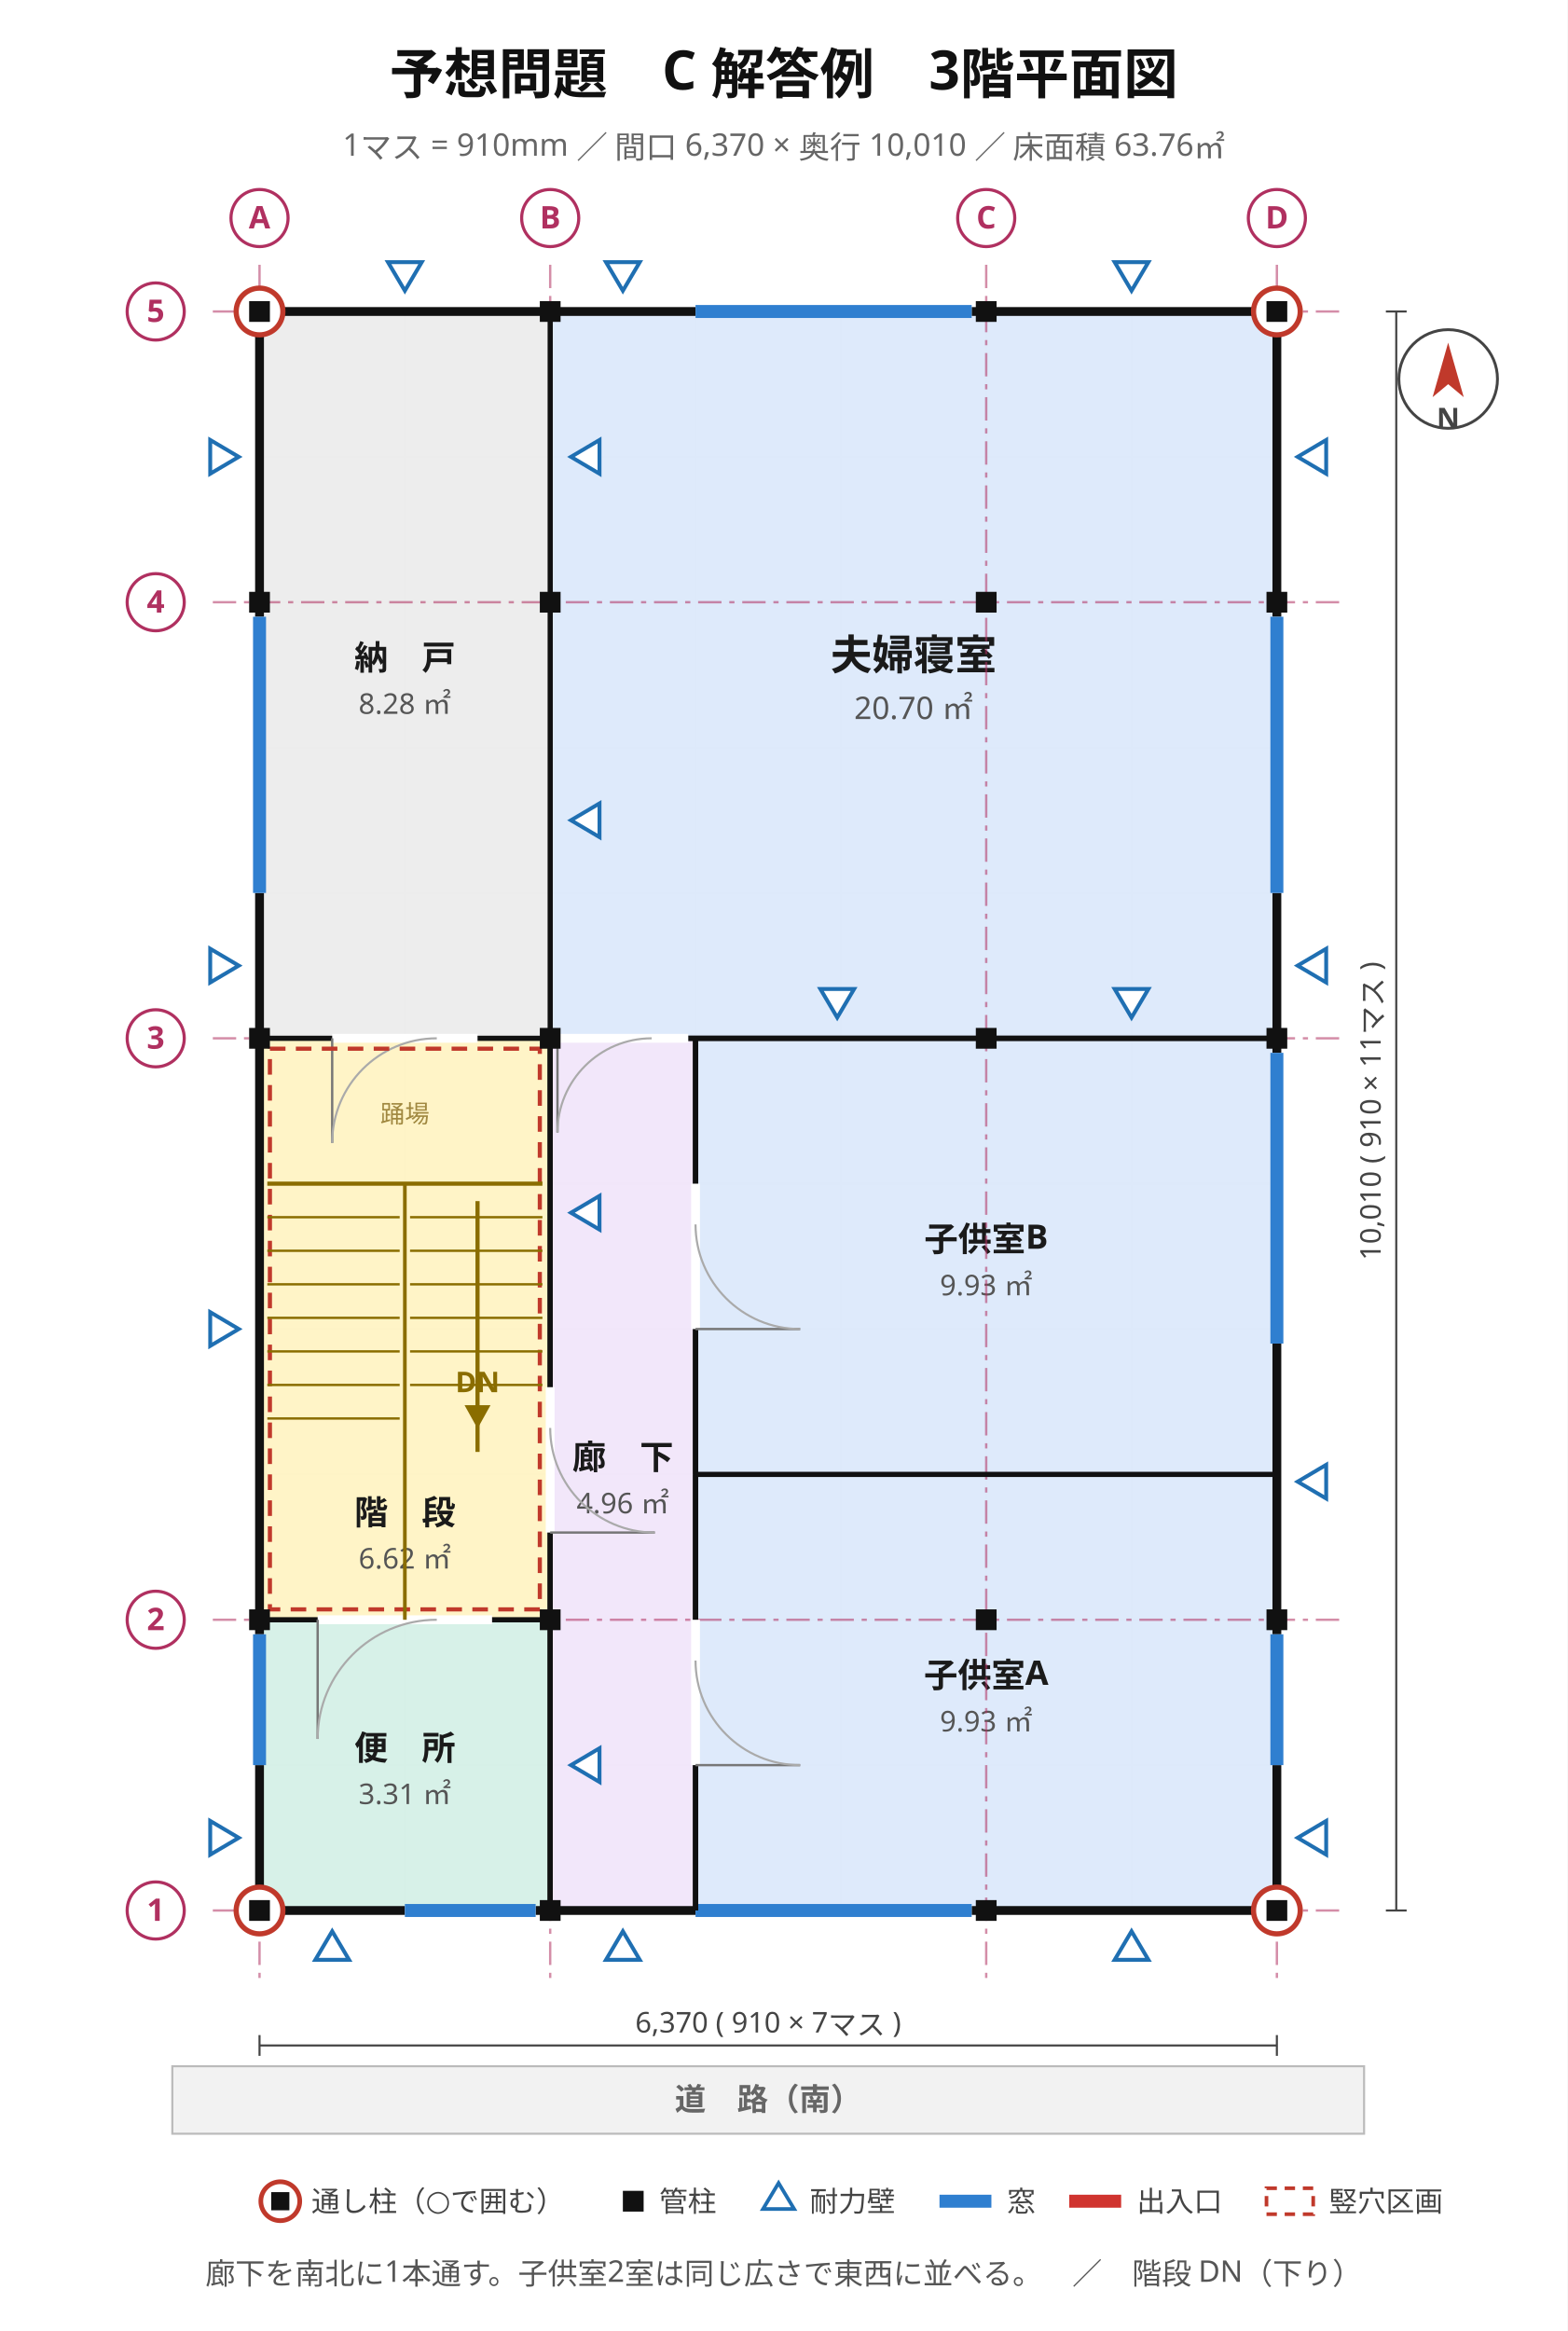
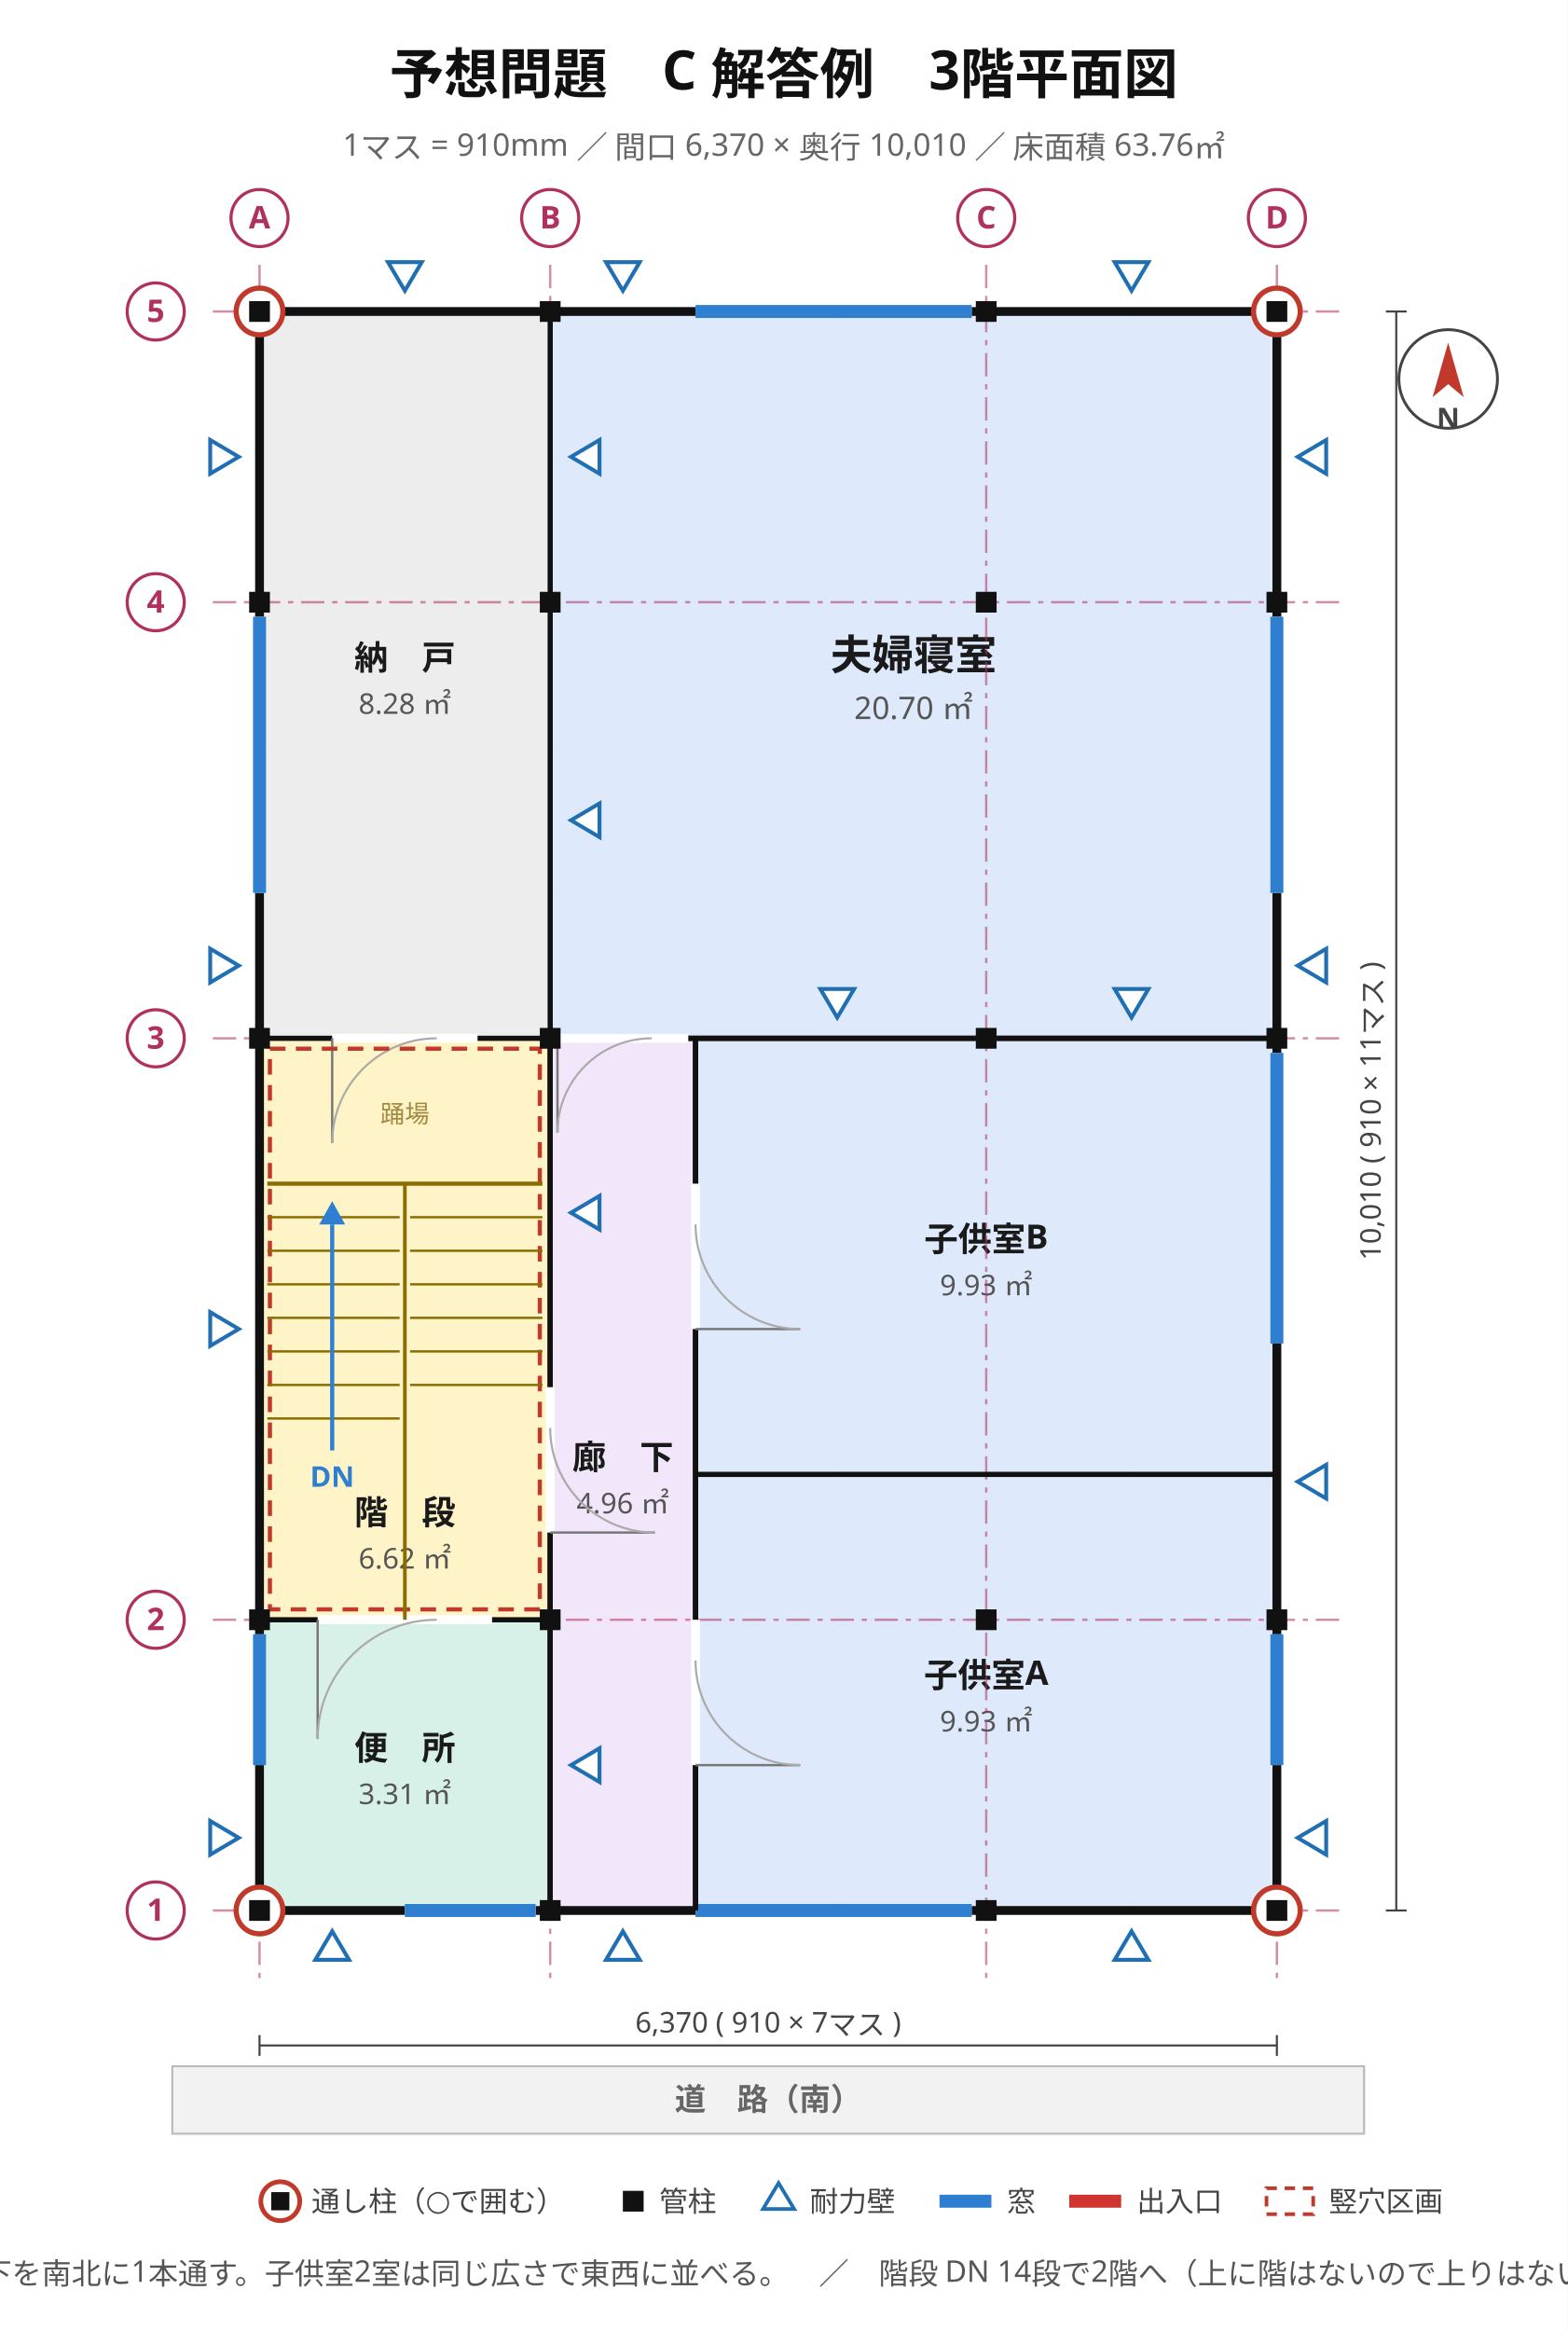
<svg xmlns="http://www.w3.org/2000/svg" viewBox="0 0 604 898" width="604" height="898" font-family="'Hiragino Sans','Hiragino Kaku Gothic ProN','Noto Sans JP','Yu Gothic',Meiryo,'IPAGothic',sans-serif">
  <rect width="604" height="898" fill="#ffffff" />
  <text x="302" y="36" font-size="21" text-anchor="middle" fill="#111" font-weight="700" font-family="'Hiragino Sans','Hiragino Kaku Gothic ProN','Noto Sans JP','Yu Gothic',Meiryo,'IPAGothic',sans-serif">予想問題　C 解答例　3階平面図</text>
  <text x="302" y="60" font-size="12" text-anchor="middle" fill="#666" font-weight="400" font-family="'Hiragino Sans','Hiragino Kaku Gothic ProN','Noto Sans JP','Yu Gothic',Meiryo,'IPAGothic',sans-serif">1マス = 910mm ／ 間口 6,370 × 奥行 10,010 ／ 床面積 63.76㎡</text>
  <line x1="100" y1="120" x2="100" y2="736" stroke="#e8e8e8" stroke-width="0.7" />
  <line x1="156" y1="120" x2="156" y2="736" stroke="#e8e8e8" stroke-width="0.7" />
  <line x1="212" y1="120" x2="212" y2="736" stroke="#e8e8e8" stroke-width="0.7" />
  <line x1="268" y1="120" x2="268" y2="736" stroke="#e8e8e8" stroke-width="0.7" />
  <line x1="324" y1="120" x2="324" y2="736" stroke="#e8e8e8" stroke-width="0.7" />
  <line x1="380" y1="120" x2="380" y2="736" stroke="#e8e8e8" stroke-width="0.7" />
  <line x1="436" y1="120" x2="436" y2="736" stroke="#e8e8e8" stroke-width="0.7" />
  <line x1="492" y1="120" x2="492" y2="736" stroke="#e8e8e8" stroke-width="0.7" />
  <line x1="100" y1="736" x2="492" y2="736" stroke="#e8e8e8" stroke-width="0.7" />
  <line x1="100" y1="680" x2="492" y2="680" stroke="#e8e8e8" stroke-width="0.7" />
  <line x1="100" y1="624" x2="492" y2="624" stroke="#e8e8e8" stroke-width="0.7" />
  <line x1="100" y1="568" x2="492" y2="568" stroke="#e8e8e8" stroke-width="0.7" />
  <line x1="100" y1="512" x2="492" y2="512" stroke="#e8e8e8" stroke-width="0.7" />
  <line x1="100" y1="456" x2="492" y2="456" stroke="#e8e8e8" stroke-width="0.7" />
  <line x1="100" y1="400" x2="492" y2="400" stroke="#e8e8e8" stroke-width="0.7" />
  <line x1="100" y1="344" x2="492" y2="344" stroke="#e8e8e8" stroke-width="0.7" />
  <line x1="100" y1="288" x2="492" y2="288" stroke="#e8e8e8" stroke-width="0.7" />
  <line x1="100" y1="232" x2="492" y2="232" stroke="#e8e8e8" stroke-width="0.7" />
  <line x1="100" y1="176" x2="492" y2="176" stroke="#e8e8e8" stroke-width="0.7" />
  <line x1="100" y1="120" x2="492" y2="120" stroke="#e8e8e8" stroke-width="0.7" />
  <rect x="100" y="624" width="112" height="112" fill="#d5f0e7" stroke="#2f9077" stroke-width="1.2" opacity="0.95" />
  <text x="156" y="678" font-size="13" text-anchor="middle" fill="#1a1a1a" font-weight="700" font-family="'Hiragino Sans','Hiragino Kaku Gothic ProN','Noto Sans JP','Yu Gothic',Meiryo,'IPAGothic',sans-serif">便　所</text>
  <text x="156" y="695" font-size="11" text-anchor="middle" fill="#555" font-weight="400" font-family="'Hiragino Sans','Hiragino Kaku Gothic ProN','Noto Sans JP','Yu Gothic',Meiryo,'IPAGothic',sans-serif">3.31 ㎡</text>
  <rect x="100" y="400" width="112" height="224" fill="#fff3c4" stroke="#bb9508" stroke-width="1.2" opacity="0.95" />
  <text x="156" y="587.28" font-size="13" text-anchor="middle" fill="#1a1a1a" font-weight="700" font-family="'Hiragino Sans','Hiragino Kaku Gothic ProN','Noto Sans JP','Yu Gothic',Meiryo,'IPAGothic',sans-serif">階　段</text>
  <text x="156" y="604.28" font-size="11" text-anchor="middle" fill="#555" font-weight="400" font-family="'Hiragino Sans','Hiragino Kaku Gothic ProN','Noto Sans JP','Yu Gothic',Meiryo,'IPAGothic',sans-serif">6.62 ㎡</text>
  <rect x="100" y="120" width="112" height="280" fill="#ececec" stroke="#8a8a8a" stroke-width="1.2" opacity="0.95" />
  <text x="156" y="258" font-size="13" text-anchor="middle" fill="#1a1a1a" font-weight="700" font-family="'Hiragino Sans','Hiragino Kaku Gothic ProN','Noto Sans JP','Yu Gothic',Meiryo,'IPAGothic',sans-serif">納　戸</text>
  <text x="156" y="275" font-size="11" text-anchor="middle" fill="#555" font-weight="400" font-family="'Hiragino Sans','Hiragino Kaku Gothic ProN','Noto Sans JP','Yu Gothic',Meiryo,'IPAGothic',sans-serif">8.28 ㎡</text>
  <rect x="212" y="400" width="56" height="336" fill="#f1e6fa" stroke="#8b62b5" stroke-width="1.2" opacity="0.95" />
  <text x="240" y="566" font-size="13" text-anchor="middle" fill="#1a1a1a" font-weight="700" font-family="'Hiragino Sans','Hiragino Kaku Gothic ProN','Noto Sans JP','Yu Gothic',Meiryo,'IPAGothic',sans-serif">廊　下</text>
  <text x="240" y="583" font-size="11" text-anchor="middle" fill="#555" font-weight="400" font-family="'Hiragino Sans','Hiragino Kaku Gothic ProN','Noto Sans JP','Yu Gothic',Meiryo,'IPAGothic',sans-serif">4.96 ㎡</text>
  <rect x="268" y="568" width="224" height="168" fill="#dce9fb" stroke="#4a76b8" stroke-width="1.2" opacity="0.95" />
  <text x="380" y="650" font-size="13" text-anchor="middle" fill="#1a1a1a" font-weight="700" font-family="'Hiragino Sans','Hiragino Kaku Gothic ProN','Noto Sans JP','Yu Gothic',Meiryo,'IPAGothic',sans-serif">子供室A</text>
  <text x="380" y="667" font-size="11" text-anchor="middle" fill="#555" font-weight="400" font-family="'Hiragino Sans','Hiragino Kaku Gothic ProN','Noto Sans JP','Yu Gothic',Meiryo,'IPAGothic',sans-serif">9.93 ㎡</text>
  <rect x="268" y="400" width="224" height="168" fill="#dce9fb" stroke="#4a76b8" stroke-width="1.2" opacity="0.95" />
  <text x="380" y="482" font-size="13" text-anchor="middle" fill="#1a1a1a" font-weight="700" font-family="'Hiragino Sans','Hiragino Kaku Gothic ProN','Noto Sans JP','Yu Gothic',Meiryo,'IPAGothic',sans-serif">子供室B</text>
  <text x="380" y="499" font-size="11" text-anchor="middle" fill="#555" font-weight="400" font-family="'Hiragino Sans','Hiragino Kaku Gothic ProN','Noto Sans JP','Yu Gothic',Meiryo,'IPAGothic',sans-serif">9.93 ㎡</text>
  <rect x="212" y="120" width="280" height="280" fill="#dce9fb" stroke="#4a76b8" stroke-width="1.2" opacity="0.95" />
  <text x="352" y="258" font-size="16" text-anchor="middle" fill="#1a1a1a" font-weight="700" font-family="'Hiragino Sans','Hiragino Kaku Gothic ProN','Noto Sans JP','Yu Gothic',Meiryo,'IPAGothic',sans-serif">夫婦寝室</text>
  <text x="352" y="277" font-size="12" text-anchor="middle" fill="#555" font-weight="400" font-family="'Hiragino Sans','Hiragino Kaku Gothic ProN','Noto Sans JP','Yu Gothic',Meiryo,'IPAGothic',sans-serif">20.70 ㎡</text>
  <line x1="100" y1="102" x2="100" y2="762" stroke="#b03060" stroke-width="0.9" stroke-dasharray="9 3 2 3" opacity="0.55" />
  <line x1="212" y1="102" x2="212" y2="762" stroke="#b03060" stroke-width="0.9" stroke-dasharray="9 3 2 3" opacity="0.55" />
  <line x1="380" y1="102" x2="380" y2="762" stroke="#b03060" stroke-width="0.9" stroke-dasharray="9 3 2 3" opacity="0.55" />
  <line x1="492" y1="102" x2="492" y2="762" stroke="#b03060" stroke-width="0.9" stroke-dasharray="9 3 2 3" opacity="0.55" />
  <line x1="82" y1="736" x2="518" y2="736" stroke="#b03060" stroke-width="0.9" stroke-dasharray="9 3 2 3" opacity="0.55" />
  <line x1="82" y1="624" x2="518" y2="624" stroke="#b03060" stroke-width="0.9" stroke-dasharray="9 3 2 3" opacity="0.55" />
  <line x1="82" y1="400" x2="518" y2="400" stroke="#b03060" stroke-width="0.9" stroke-dasharray="9 3 2 3" opacity="0.55" />
  <line x1="82" y1="232" x2="518" y2="232" stroke="#b03060" stroke-width="0.9" stroke-dasharray="9 3 2 3" opacity="0.55" />
  <line x1="82" y1="120" x2="518" y2="120" stroke="#b03060" stroke-width="0.9" stroke-dasharray="9 3 2 3" opacity="0.55" />
  <rect x="100" y="120" width="392" height="616" stroke="#111" stroke-width="3.4" fill="none" />
  <line x1="268" y1="736" x2="374.4" y2="736" stroke="#ffffff" stroke-width="4.2" />
  <line x1="268" y1="736" x2="374.4" y2="736" stroke="#2f7fd0" stroke-width="5.0" />
  <line x1="156" y1="736" x2="206.4" y2="736" stroke="#ffffff" stroke-width="4.2" />
  <line x1="156" y1="736" x2="206.4" y2="736" stroke="#2f7fd0" stroke-width="5.0" />
  <line x1="268" y1="120" x2="374.4" y2="120" stroke="#ffffff" stroke-width="4.2" />
  <line x1="268" y1="120" x2="374.4" y2="120" stroke="#2f7fd0" stroke-width="5.0" />
  <line x1="100" y1="680" x2="100" y2="629.6" stroke="#ffffff" stroke-width="4.2" />
  <line x1="100" y1="680" x2="100" y2="629.6" stroke="#2f7fd0" stroke-width="5.0" />
  <line x1="100" y1="344" x2="100" y2="237.6" stroke="#ffffff" stroke-width="4.2" />
  <line x1="100" y1="344" x2="100" y2="237.6" stroke="#2f7fd0" stroke-width="5.0" />
  <line x1="492" y1="680" x2="492" y2="629.6" stroke="#ffffff" stroke-width="4.2" />
  <line x1="492" y1="680" x2="492" y2="629.6" stroke="#2f7fd0" stroke-width="5.0" />
  <line x1="492" y1="517.6" x2="492" y2="405.6" stroke="#ffffff" stroke-width="4.2" />
  <line x1="492" y1="517.6" x2="492" y2="405.6" stroke="#2f7fd0" stroke-width="5.0" />
  <line x1="492" y1="344" x2="492" y2="237.6" stroke="#ffffff" stroke-width="4.2" />
  <line x1="492" y1="344" x2="492" y2="237.6" stroke="#2f7fd0" stroke-width="5.0" />
+   <line x1="212" y1="400" x2="492" y2="400" stroke="#111" stroke-width="2.0" />
+   <line x1="212" y1="624" x2="212" y2="400" stroke="#111" stroke-width="2.0" />
+   <line x1="268" y1="568" x2="268" y2="400" stroke="#111" stroke-width="2.0" />
+   <line x1="212" y1="736" x2="212" y2="624" stroke="#111" stroke-width="2.0" />
+   <line x1="212" y1="400" x2="268" y2="400" stroke="#111" stroke-width="2.0" />
  <line x1="268" y1="736" x2="268" y2="400" stroke="#111" stroke-width="2.0" />
  <line x1="268" y1="736" x2="268" y2="568" stroke="#111" stroke-width="2.0" />
+   <line x1="268" y1="400" x2="492" y2="400" stroke="#111" stroke-width="2.0" />
+   <line x1="100" y1="400" x2="212" y2="400" stroke="#111" stroke-width="2.0" />
+   <line x1="212" y1="400" x2="212" y2="120" stroke="#111" stroke-width="2.0" />
+   <line x1="100" y1="624" x2="212" y2="624" stroke="#111" stroke-width="2.0" />
+   <line x1="268" y1="568" x2="492" y2="568" stroke="#111" stroke-width="2.0" />
  <line x1="212" y1="736" x2="212" y2="400" stroke="#111" stroke-width="2.0" />
-   <line x1="268" y1="400" x2="492" y2="400" stroke="#111" stroke-width="2.0" />
-   <line x1="212" y1="624" x2="212" y2="400" stroke="#111" stroke-width="2.0" />
-   <line x1="100" y1="400" x2="212" y2="400" stroke="#111" stroke-width="2.0" />
-   <line x1="100" y1="624" x2="212" y2="624" stroke="#111" stroke-width="2.0" />
-   <line x1="212" y1="736" x2="212" y2="624" stroke="#111" stroke-width="2.0" />
-   <line x1="212" y1="400" x2="492" y2="400" stroke="#111" stroke-width="2.0" />
-   <line x1="212" y1="400" x2="212" y2="120" stroke="#111" stroke-width="2.0" />
-   <line x1="268" y1="568" x2="268" y2="400" stroke="#111" stroke-width="2.0" />
-   <line x1="268" y1="568" x2="492" y2="568" stroke="#111" stroke-width="2.0" />
-   <line x1="212" y1="400" x2="268" y2="400" stroke="#111" stroke-width="2.0" />
  <line x1="122.4" y1="624" x2="189.6" y2="624" stroke="#ffffff" stroke-width="3.4" />
  <line x1="122.4" y1="624" x2="122.4" y2="669.92" stroke="#777" stroke-width="0.9" />
  <path d="M 122.4 669.9 A 45.9 45.9 0 0 1 168.3 624.0" stroke="#aaa" stroke-width="0.8" fill="none" />
  <line x1="212" y1="590.4" x2="212" y2="534.4" stroke="#ffffff" stroke-width="3.4" />
  <line x1="212" y1="590.4" x2="252.32" y2="590.4" stroke="#777" stroke-width="0.9" />
  <path d="M 252.3 590.4 A 40.3 40.3 0 0 1 212.0 550.1" stroke="#aaa" stroke-width="0.8" fill="none" />
  <line x1="268" y1="680" x2="268" y2="624" stroke="#ffffff" stroke-width="3.4" />
  <line x1="268" y1="680" x2="308.32" y2="680" stroke="#777" stroke-width="0.9" />
  <path d="M 308.3 680.0 A 40.3 40.3 0 0 1 268.0 639.7" stroke="#aaa" stroke-width="0.8" fill="none" />
  <line x1="268" y1="512" x2="268" y2="456" stroke="#ffffff" stroke-width="3.4" />
  <line x1="268" y1="512" x2="308.32" y2="512" stroke="#777" stroke-width="0.9" />
  <path d="M 308.3 512.0 A 40.3 40.3 0 0 1 268.0 471.7" stroke="#aaa" stroke-width="0.8" fill="none" />
  <line x1="214.8" y1="400" x2="265.2" y2="400" stroke="#ffffff" stroke-width="3.4" />
  <line x1="214.8" y1="400" x2="214.8" y2="436.29" stroke="#777" stroke-width="0.9" />
  <path d="M 214.8 436.3 A 36.3 36.3 0 0 1 251.1 400.0" stroke="#aaa" stroke-width="0.8" fill="none" />
  <line x1="128" y1="400" x2="184" y2="400" stroke="#ffffff" stroke-width="3.4" />
  <line x1="128" y1="400" x2="128" y2="440.32" stroke="#777" stroke-width="0.9" />
  <path d="M 128.0 440.3 A 40.3 40.3 0 0 1 168.3 400.0" stroke="#aaa" stroke-width="0.8" fill="none" />
  <rect x="104" y="404" width="104" height="216" fill="none" stroke="#c0392b" stroke-width="1.6" stroke-dasharray="6 4" />
  <line x1="103" y1="456" x2="209" y2="456" stroke="#8a6d00" stroke-width="1.6" />
  <line x1="156" y1="624" x2="156" y2="456" stroke="#8a6d00" stroke-width="1.4" />
  <line x1="158" y1="468.92" x2="209" y2="468.92" stroke="#8a6d00" stroke-width="0.9" />
  <line x1="158" y1="481.85" x2="209" y2="481.85" stroke="#8a6d00" stroke-width="0.9" />
  <line x1="158" y1="494.77" x2="209" y2="494.77" stroke="#8a6d00" stroke-width="0.9" />
  <line x1="158" y1="507.69" x2="209" y2="507.69" stroke="#8a6d00" stroke-width="0.9" />
  <line x1="158" y1="520.62" x2="209" y2="520.62" stroke="#8a6d00" stroke-width="0.9" />
  <line x1="158" y1="533.54" x2="209" y2="533.54" stroke="#8a6d00" stroke-width="0.9" />
  <line x1="103" y1="468.92" x2="154" y2="468.92" stroke="#8a6d00" stroke-width="0.9" />
  <line x1="103" y1="481.85" x2="154" y2="481.85" stroke="#8a6d00" stroke-width="0.9" />
  <line x1="103" y1="494.77" x2="154" y2="494.77" stroke="#8a6d00" stroke-width="0.9" />
  <line x1="103" y1="507.69" x2="154" y2="507.69" stroke="#8a6d00" stroke-width="0.9" />
  <line x1="103" y1="520.62" x2="154" y2="520.62" stroke="#8a6d00" stroke-width="0.9" />
  <line x1="103" y1="533.54" x2="154" y2="533.54" stroke="#8a6d00" stroke-width="0.9" />
  <line x1="103" y1="546.46" x2="154" y2="546.46" stroke="#8a6d00" stroke-width="0.9" />
-   <line x1="184" y1="462.72" x2="184" y2="559.34" stroke="#8a6d00" stroke-width="1.6" />
-   <polygon points="184,550.34 179,541.34 189,541.34" fill="#8a6d00" />
-   <text x="184" y="536.34" font-size="11" text-anchor="middle" fill="#8a6d00" font-weight="700" font-family="'Hiragino Sans','Hiragino Kaku Gothic ProN','Noto Sans JP','Yu Gothic',Meiryo,'IPAGothic',sans-serif">DN</text>
+   <line x1="128" y1="558.78" x2="128" y2="471.72" stroke="#2f7fd0" stroke-width="1.6" />
+   <polygon points="128,462.72 123,471.72 133,471.72" fill="#2f7fd0" />
+   <text x="128" y="572.78" font-size="11" text-anchor="middle" fill="#2f7fd0" font-weight="700" font-family="'Hiragino Sans','Hiragino Kaku Gothic ProN','Noto Sans JP','Yu Gothic',Meiryo,'IPAGothic',sans-serif">DN</text>
  <text x="156" y="432.48" font-size="9.5" text-anchor="middle" fill="#a08840" font-weight="400" font-family="'Hiragino Sans','Hiragino Kaku Gothic ProN','Noto Sans JP','Yu Gothic',Meiryo,'IPAGothic',sans-serif">踊場</text>
  <polygon points="92,708 81,701.5 81,714.5" fill="#ffffff" stroke="#1f6fb2" stroke-width="1.5" />
  <polygon points="92,512 81,505.5 81,518.5" fill="#ffffff" stroke="#1f6fb2" stroke-width="1.5" />
  <polygon points="92,372 81,365.5 81,378.5" fill="#ffffff" stroke="#1f6fb2" stroke-width="1.5" />
  <polygon points="92,176 81,169.5 81,182.5" fill="#ffffff" stroke="#1f6fb2" stroke-width="1.5" />
  <polygon points="220,680 231,673.5 231,686.5" fill="#ffffff" stroke="#1f6fb2" stroke-width="1.5" />
  <polygon points="220,467.2 231,460.7 231,473.7" fill="#ffffff" stroke="#1f6fb2" stroke-width="1.5" />
  <polygon points="220,316 231,309.5 231,322.5" fill="#ffffff" stroke="#1f6fb2" stroke-width="1.5" />
  <polygon points="220,176 231,169.5 231,182.5" fill="#ffffff" stroke="#1f6fb2" stroke-width="1.5" />
  <polygon points="500,708 511,701.5 511,714.5" fill="#ffffff" stroke="#1f6fb2" stroke-width="1.5" />
  <polygon points="500,570.8 511,564.3 511,577.3" fill="#ffffff" stroke="#1f6fb2" stroke-width="1.5" />
  <polygon points="500,372 511,365.5 511,378.5" fill="#ffffff" stroke="#1f6fb2" stroke-width="1.5" />
  <polygon points="500,176 511,169.5 511,182.5" fill="#ffffff" stroke="#1f6fb2" stroke-width="1.5" />
  <polygon points="128,744 121.5,755 134.5,755" fill="#ffffff" stroke="#1f6fb2" stroke-width="1.5" />
  <polygon points="240,744 233.5,755 246.5,755" fill="#ffffff" stroke="#1f6fb2" stroke-width="1.5" />
  <polygon points="436,744 429.5,755 442.5,755" fill="#ffffff" stroke="#1f6fb2" stroke-width="1.5" />
  <polygon points="322.6,392 316.1,381 329.1,381" fill="#ffffff" stroke="#1f6fb2" stroke-width="1.5" />
  <polygon points="436,392 429.5,381 442.5,381" fill="#ffffff" stroke="#1f6fb2" stroke-width="1.5" />
  <polygon points="156,112 149.5,101 162.5,101" fill="#ffffff" stroke="#1f6fb2" stroke-width="1.5" />
  <polygon points="240,112 233.5,101 246.5,101" fill="#ffffff" stroke="#1f6fb2" stroke-width="1.5" />
  <polygon points="436,112 429.5,101 442.5,101" fill="#ffffff" stroke="#1f6fb2" stroke-width="1.5" />
  <rect x="208" y="732" width="8" height="8" fill="#111" />
  <rect x="376" y="732" width="8" height="8" fill="#111" />
  <rect x="96" y="620" width="8" height="8" fill="#111" />
  <rect x="488" y="620" width="8" height="8" fill="#111" />
  <rect x="96" y="396" width="8" height="8" fill="#111" />
  <rect x="488" y="396" width="8" height="8" fill="#111" />
  <rect x="96" y="228" width="8" height="8" fill="#111" />
  <rect x="488" y="228" width="8" height="8" fill="#111" />
  <rect x="208" y="116" width="8" height="8" fill="#111" />
  <rect x="376" y="116" width="8" height="8" fill="#111" />
  <rect x="208" y="620" width="8" height="8" fill="#111" />
  <rect x="376" y="620" width="8" height="8" fill="#111" />
  <rect x="208" y="396" width="8" height="8" fill="#111" />
  <rect x="376" y="396" width="8" height="8" fill="#111" />
  <rect x="208" y="228" width="8" height="8" fill="#111" />
  <rect x="376" y="228" width="8" height="8" fill="#111" />
  <circle cx="100" cy="736" r="9" fill="#ffffff" stroke="#c0392b" stroke-width="2.0" />
  <rect x="96" y="732" width="8" height="8" fill="#111" />
  <circle cx="492" cy="736" r="9" fill="#ffffff" stroke="#c0392b" stroke-width="2.0" />
  <rect x="488" y="732" width="8" height="8" fill="#111" />
  <circle cx="100" cy="120" r="9" fill="#ffffff" stroke="#c0392b" stroke-width="2.0" />
  <rect x="96" y="116" width="8" height="8" fill="#111" />
  <circle cx="492" cy="120" r="9" fill="#ffffff" stroke="#c0392b" stroke-width="2.0" />
  <rect x="488" y="116" width="8" height="8" fill="#111" />
  <circle cx="100" cy="84" r="11" fill="#ffffff" stroke="#b03060" stroke-width="1.2" />
  <text x="100" y="88" font-size="12" text-anchor="middle" fill="#b03060" font-weight="700" font-family="'Hiragino Sans','Hiragino Kaku Gothic ProN','Noto Sans JP','Yu Gothic',Meiryo,'IPAGothic',sans-serif">A</text>
  <circle cx="212" cy="84" r="11" fill="#ffffff" stroke="#b03060" stroke-width="1.2" />
  <text x="212" y="88" font-size="12" text-anchor="middle" fill="#b03060" font-weight="700" font-family="'Hiragino Sans','Hiragino Kaku Gothic ProN','Noto Sans JP','Yu Gothic',Meiryo,'IPAGothic',sans-serif">B</text>
  <circle cx="380" cy="84" r="11" fill="#ffffff" stroke="#b03060" stroke-width="1.2" />
  <text x="380" y="88" font-size="12" text-anchor="middle" fill="#b03060" font-weight="700" font-family="'Hiragino Sans','Hiragino Kaku Gothic ProN','Noto Sans JP','Yu Gothic',Meiryo,'IPAGothic',sans-serif">C</text>
  <circle cx="492" cy="84" r="11" fill="#ffffff" stroke="#b03060" stroke-width="1.2" />
  <text x="492" y="88" font-size="12" text-anchor="middle" fill="#b03060" font-weight="700" font-family="'Hiragino Sans','Hiragino Kaku Gothic ProN','Noto Sans JP','Yu Gothic',Meiryo,'IPAGothic',sans-serif">D</text>
  <circle cx="60" cy="736" r="11" fill="#ffffff" stroke="#b03060" stroke-width="1.2" />
  <text x="60" y="740" font-size="12" text-anchor="middle" fill="#b03060" font-weight="700" font-family="'Hiragino Sans','Hiragino Kaku Gothic ProN','Noto Sans JP','Yu Gothic',Meiryo,'IPAGothic',sans-serif">1</text>
  <circle cx="60" cy="624" r="11" fill="#ffffff" stroke="#b03060" stroke-width="1.2" />
  <text x="60" y="628" font-size="12" text-anchor="middle" fill="#b03060" font-weight="700" font-family="'Hiragino Sans','Hiragino Kaku Gothic ProN','Noto Sans JP','Yu Gothic',Meiryo,'IPAGothic',sans-serif">2</text>
  <circle cx="60" cy="400" r="11" fill="#ffffff" stroke="#b03060" stroke-width="1.2" />
  <text x="60" y="404" font-size="12" text-anchor="middle" fill="#b03060" font-weight="700" font-family="'Hiragino Sans','Hiragino Kaku Gothic ProN','Noto Sans JP','Yu Gothic',Meiryo,'IPAGothic',sans-serif">3</text>
  <circle cx="60" cy="232" r="11" fill="#ffffff" stroke="#b03060" stroke-width="1.2" />
  <text x="60" y="236" font-size="12" text-anchor="middle" fill="#b03060" font-weight="700" font-family="'Hiragino Sans','Hiragino Kaku Gothic ProN','Noto Sans JP','Yu Gothic',Meiryo,'IPAGothic',sans-serif">4</text>
  <circle cx="60" cy="120" r="11" fill="#ffffff" stroke="#b03060" stroke-width="1.2" />
  <text x="60" y="124" font-size="12" text-anchor="middle" fill="#b03060" font-weight="700" font-family="'Hiragino Sans','Hiragino Kaku Gothic ProN','Noto Sans JP','Yu Gothic',Meiryo,'IPAGothic',sans-serif">5</text>
  <line x1="100" y1="788" x2="492" y2="788" stroke="#444" stroke-width="0.8" />
  <line x1="100" y1="784" x2="100" y2="792" stroke="#444" stroke-width="0.8" />
  <line x1="492" y1="784" x2="492" y2="792" stroke="#444" stroke-width="0.8" />
  <text x="296" y="783" font-size="11" text-anchor="middle" fill="#444" font-weight="400" font-family="'Hiragino Sans','Hiragino Kaku Gothic ProN','Noto Sans JP','Yu Gothic',Meiryo,'IPAGothic',sans-serif">6,370  ( 910 × 7マス )</text>
  <line x1="538" y1="736" x2="538" y2="120" stroke="#444" stroke-width="0.8" />
  <line x1="534" y1="736" x2="542" y2="736" stroke="#444" stroke-width="0.8" />
  <line x1="534" y1="120" x2="542" y2="120" stroke="#444" stroke-width="0.8" />
  <g transform="translate(532,428) rotate(-90)">
    <text x="0" y="0" font-size="11" text-anchor="middle" fill="#444" font-weight="400" font-family="'Hiragino Sans','Hiragino Kaku Gothic ProN','Noto Sans JP','Yu Gothic',Meiryo,'IPAGothic',sans-serif">10,010  ( 910 × 11マス )</text>
  </g>
  <circle cx="558" cy="146" r="19" fill="#ffffff" stroke="#444" stroke-width="1.1" />
  <polygon points="558,132 552,153 558,148 564,153" fill="#c0392b" />
  <text x="558" y="165" font-size="11" text-anchor="middle" fill="#444" font-weight="700" font-family="'Hiragino Sans','Hiragino Kaku Gothic ProN','Noto Sans JP','Yu Gothic',Meiryo,'IPAGothic',sans-serif">N</text>
  <rect x="66.4" y="796" width="459.2" height="26" fill="#f2f2f2" stroke="#bbb" stroke-width="0.8" />
  <text x="296" y="813" font-size="12" text-anchor="middle" fill="#666" font-weight="700" font-family="'Hiragino Sans','Hiragino Kaku Gothic ProN','Noto Sans JP','Yu Gothic',Meiryo,'IPAGothic',sans-serif">道　路（南）</text>
  <circle cx="108" cy="848" r="7.5" fill="#ffffff" stroke="#c0392b" stroke-width="1.8" />
  <rect x="104.5" y="844.5" width="7" height="7" fill="#111" />
  <text x="120" y="852" font-size="11" text-anchor="start" fill="#444" font-weight="400" font-family="'Hiragino Sans','Hiragino Kaku Gothic ProN','Noto Sans JP','Yu Gothic',Meiryo,'IPAGothic',sans-serif">通し柱（○で囲む）</text>
  <rect x="240" y="844" width="8" height="8" fill="#111" />
  <text x="254" y="852" font-size="11" text-anchor="start" fill="#444" font-weight="400" font-family="'Hiragino Sans','Hiragino Kaku Gothic ProN','Noto Sans JP','Yu Gothic',Meiryo,'IPAGothic',sans-serif">管柱</text>
  <polygon points="300,841 294,851 306,851" fill="#fff" stroke="#1f6fb2" stroke-width="1.4" />
  <text x="312" y="852" font-size="11" text-anchor="start" fill="#444" font-weight="400" font-family="'Hiragino Sans','Hiragino Kaku Gothic ProN','Noto Sans JP','Yu Gothic',Meiryo,'IPAGothic',sans-serif">耐力壁</text>
  <line x1="362" y1="848" x2="382" y2="848" stroke="#2f7fd0" stroke-width="5" />
  <text x="388" y="852" font-size="11" text-anchor="start" fill="#444" font-weight="400" font-family="'Hiragino Sans','Hiragino Kaku Gothic ProN','Noto Sans JP','Yu Gothic',Meiryo,'IPAGothic',sans-serif">窓</text>
  <line x1="412" y1="848" x2="432" y2="848" stroke="#d0342f" stroke-width="5" />
  <text x="438" y="852" font-size="11" text-anchor="start" fill="#444" font-weight="400" font-family="'Hiragino Sans','Hiragino Kaku Gothic ProN','Noto Sans JP','Yu Gothic',Meiryo,'IPAGothic',sans-serif">出入口</text>
  <rect x="488" y="843" width="18" height="10" fill="none" stroke="#c0392b" stroke-width="1.4" stroke-dasharray="4 3" />
  <text x="512" y="852" font-size="11" text-anchor="start" fill="#444" font-weight="400" font-family="'Hiragino Sans','Hiragino Kaku Gothic ProN','Noto Sans JP','Yu Gothic',Meiryo,'IPAGothic',sans-serif">竪穴区画</text>
-   <text x="302" y="880" font-size="11.5" text-anchor="middle" fill="#555" font-weight="400" font-family="'Hiragino Sans','Hiragino Kaku Gothic ProN','Noto Sans JP','Yu Gothic',Meiryo,'IPAGothic',sans-serif">廊下を南北に1本通す。子供室2室は同じ広さで東西に並べる。　／　階段 DN（下り）</text>
+   <text x="302" y="880" font-size="11.5" text-anchor="middle" fill="#555" font-weight="400" font-family="'Hiragino Sans','Hiragino Kaku Gothic ProN','Noto Sans JP','Yu Gothic',Meiryo,'IPAGothic',sans-serif">廊下を南北に1本通す。子供室2室は同じ広さで東西に並べる。　／　階段 DN 14段で2階へ（上に階はないので上りはない）</text>
</svg>
